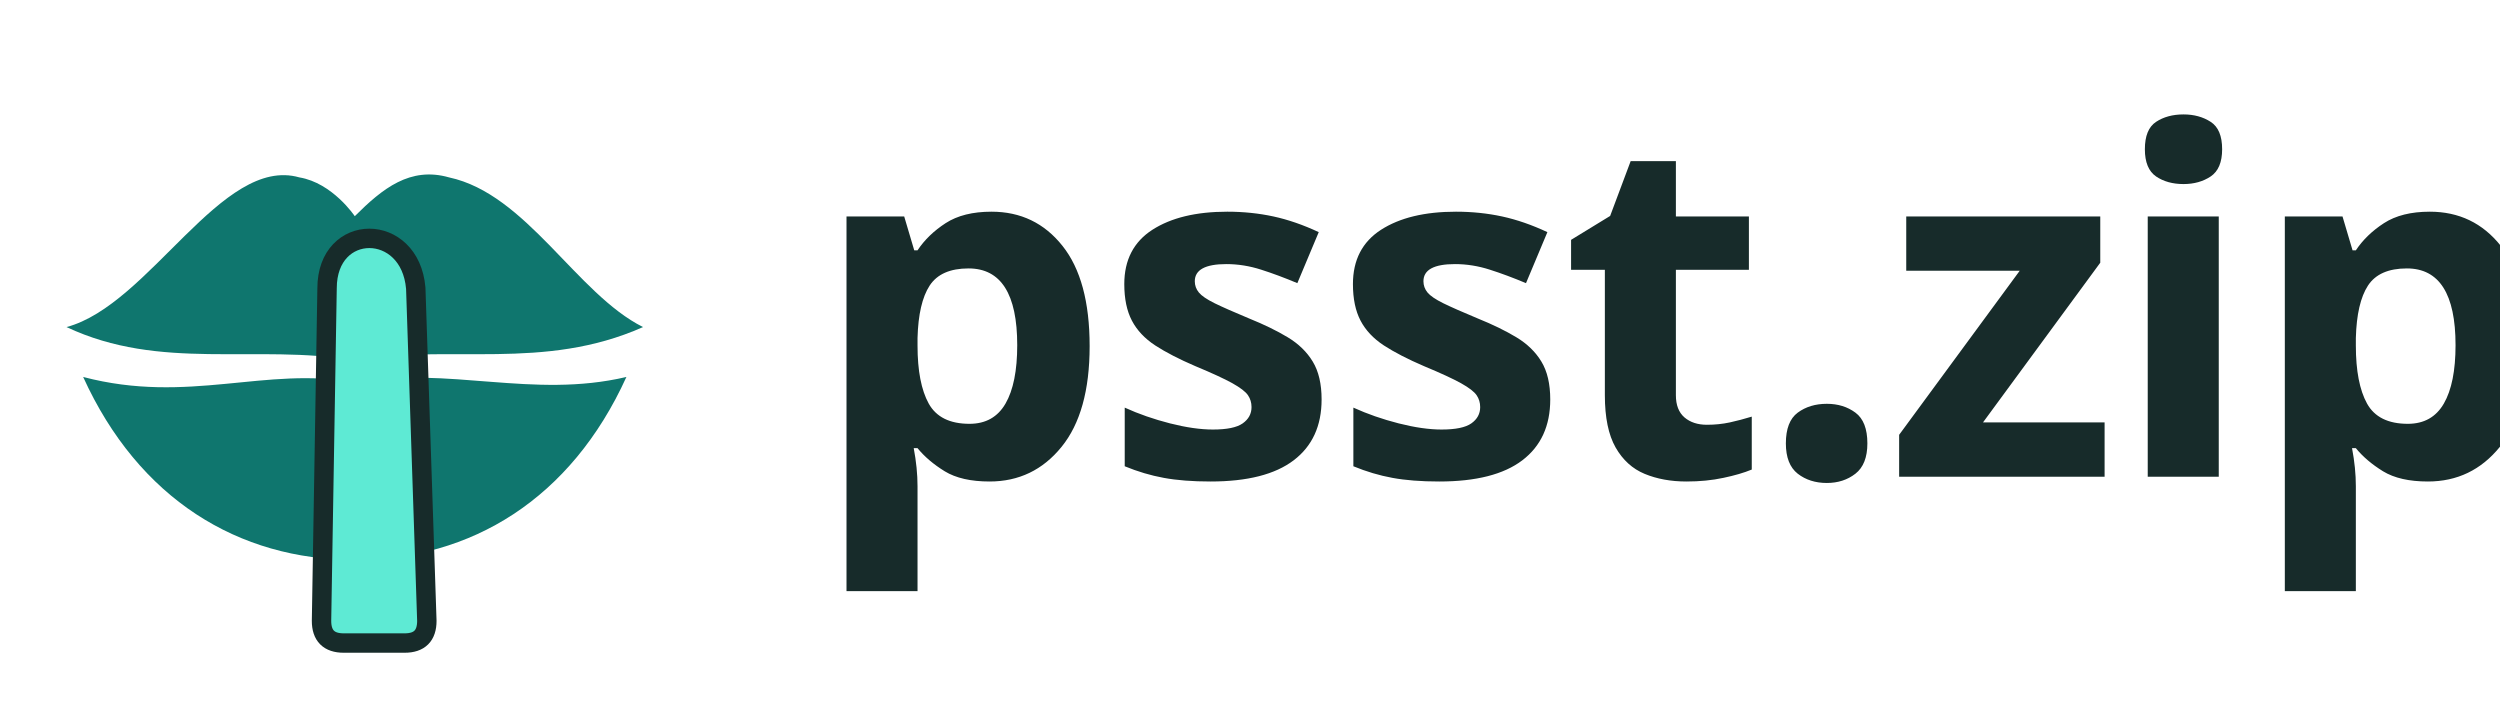
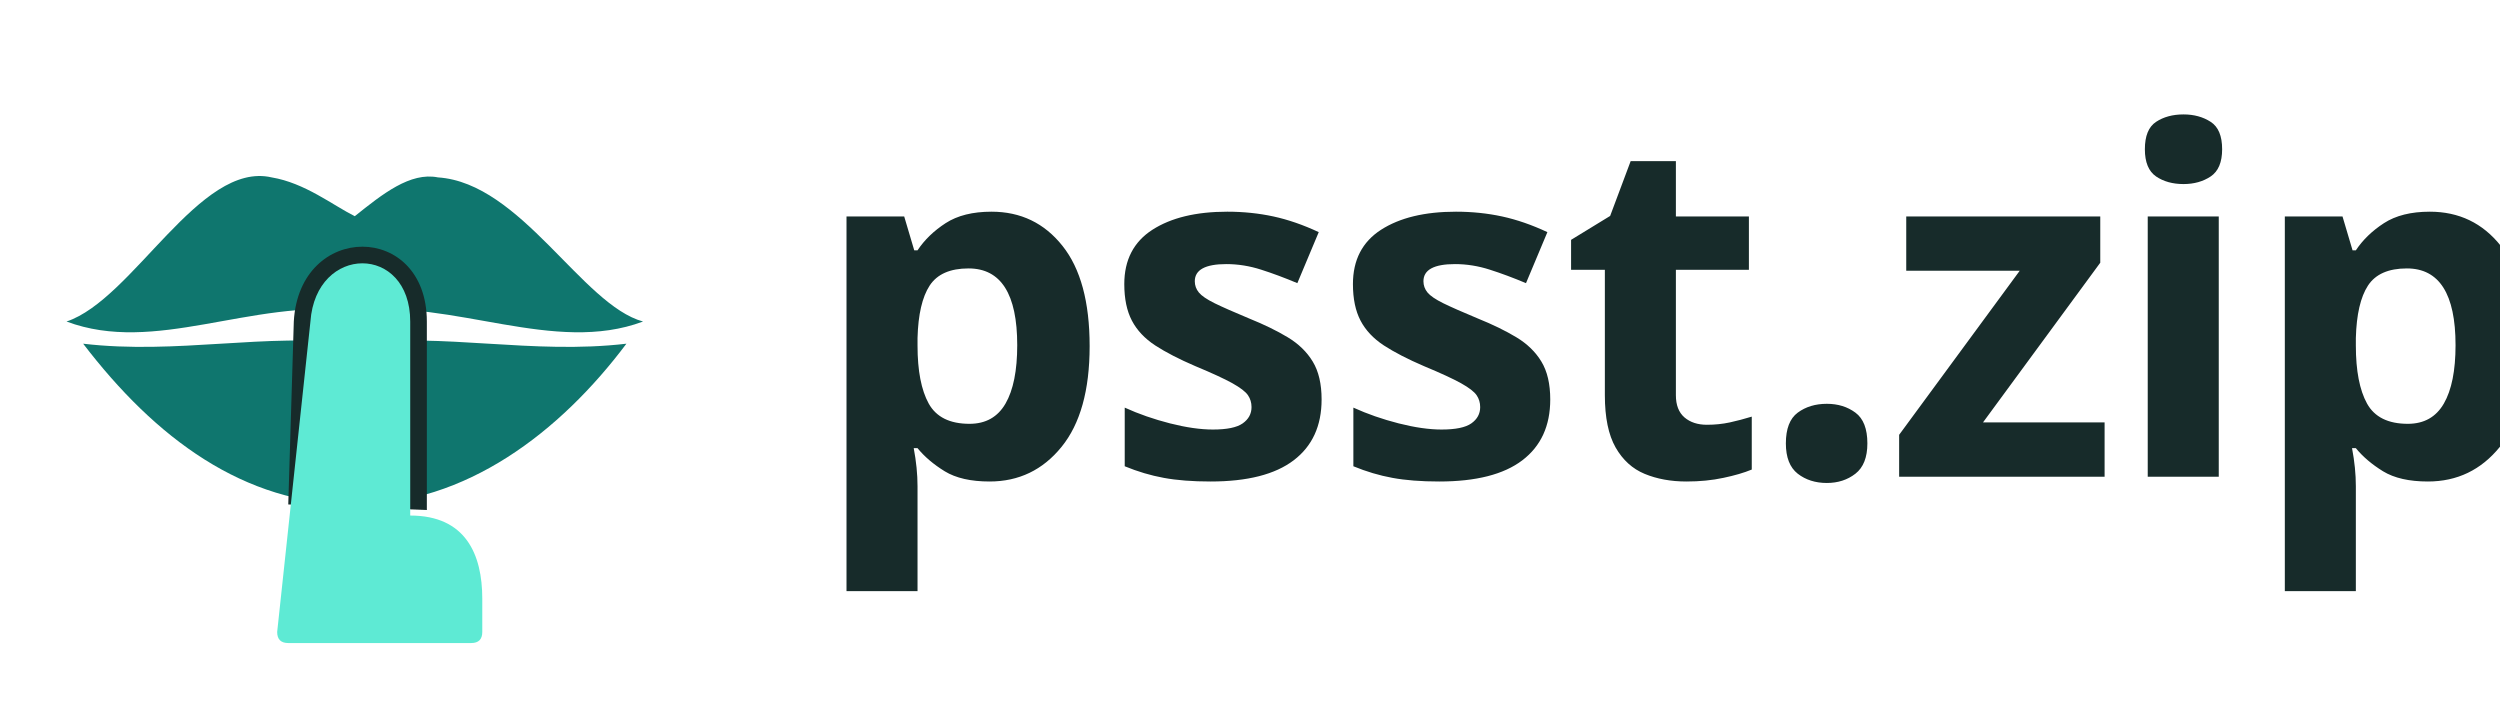
<svg xmlns="http://www.w3.org/2000/svg" viewBox="0 0 450.98 128" fill="none">
-   <path fill="#0f766e" d="M12 59C27 55 40 28 54 32C60 33 64 39 64 39C69 34 74 30 81 32C95 35 104 53 116 59C98 67 81 62 64 65C46 62 29 67 12 59Z" />
-   <path fill="#0f766e" d="M15 68C34 73 48 66 64 69C81 66 96 72 113 68C103 90 85 101 64 101C43 101 25 90 15 68Z" />
-   <path fill="#5eead4" stroke="#172b2a" stroke-width="3.5" stroke-linejoin="round" d="M58 112L59 52C59 40 74 40 75 52L77 112Q77 116 73 116H62Q58 116 58 112Z" />
+   <path fill="#0f766e" d="M12 58C24 54 36 29 49 32C55 33 60 37 64 39C69 35 74 31 79 32C94 33 105 55 116 58C100 64 82 54 64 56C45 54 28 64 12 58Z" />
+   <path fill="#0f766e" d="M15 62C32 64 48 60 64 62C80 60 96 64 113 62C101 78 84 91 64 91C44 91 28 79 15 62Z" />
+   <path fill="#172b2a" d="M52 91L53 58C54 40 77 40 77 58V92Z" />
+   <path fill="#5eead4" d="M50 114L56 58C57 44 74 44 74 58V93C84 93 87 100 87 108V114Q87 116 85 116H52Q50 116 50 114Z" />
  <text x="146" y="86" fill="#172b2a" font-family="Nunito" font-size="86" font-weight="800" letter-spacing="-1.5">psst.zip</text>
</svg>
